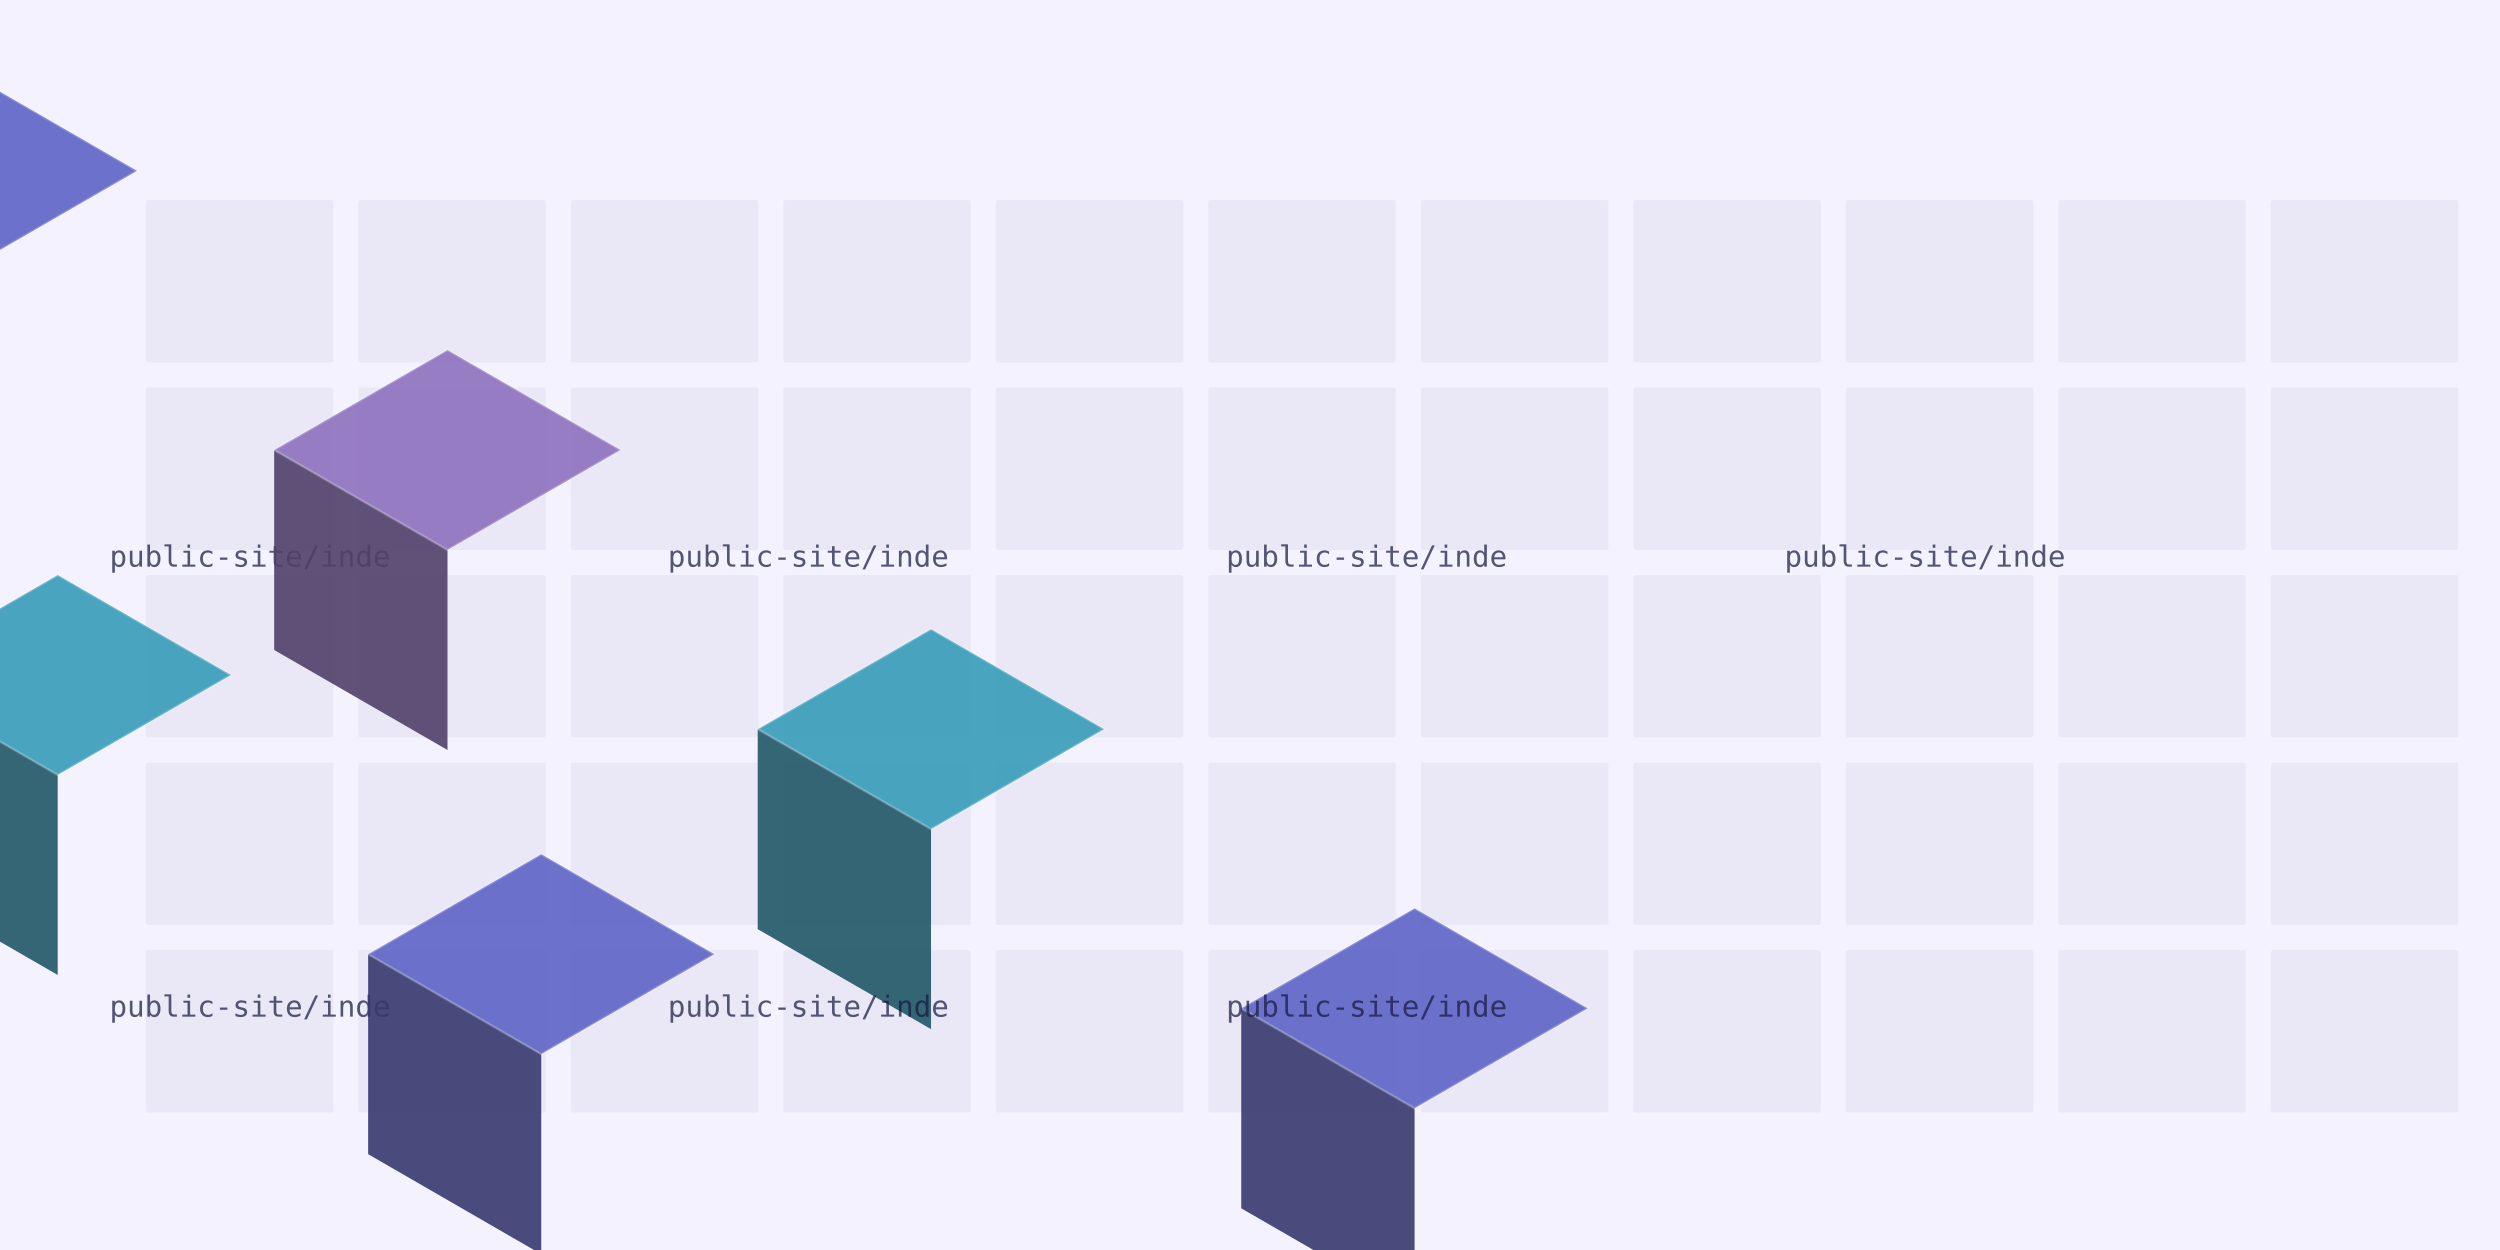
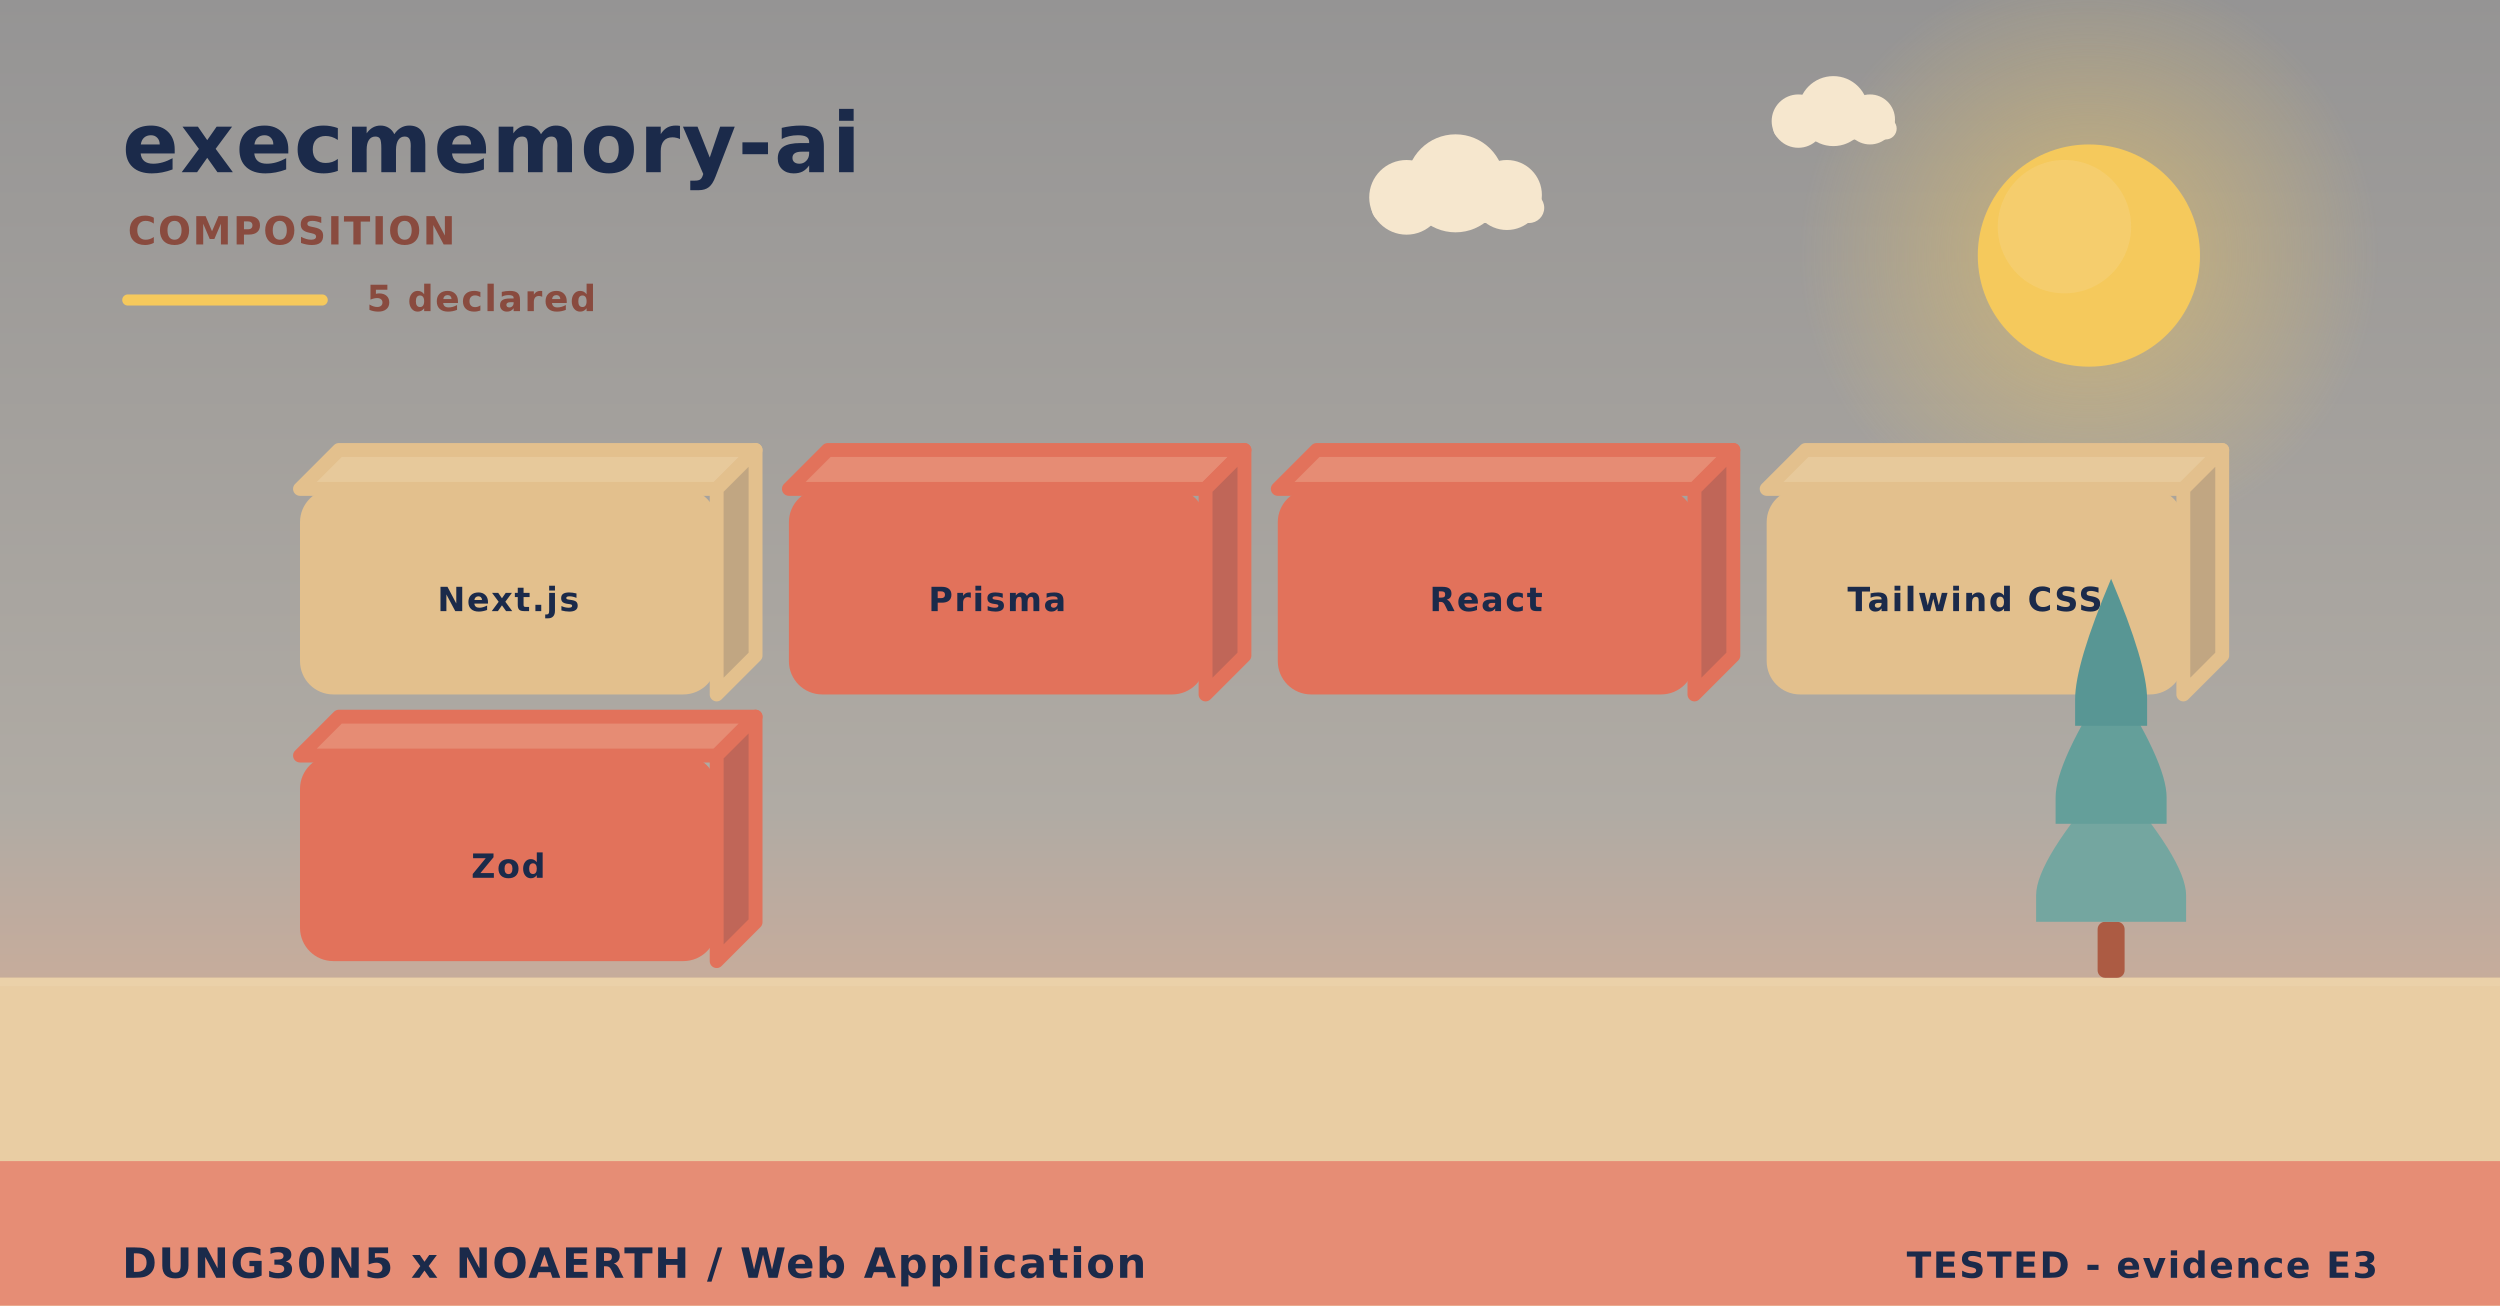
- <svg xmlns="http://www.w3.org/2000/svg" viewBox="0 0 1200 600" width="1200" height="600" role="img" aria-label="execmemory-ai component map">
-   <rect width="1200" height="600" fill="#f4f2ff" />
-   <defs>
-     <linearGradient id="gc" x1="0" y1="0" x2="1" y2="1">
-       <stop offset="0%" stop-color="#6166c7" />
-       <stop offset="100%" stop-color="#8f73be" />
-     </linearGradient>
-   </defs>
-   <rect x="70.00" y="96.00" width="90.00" height="78.00" rx="1.20" fill="#171a40" opacity="0.05" />
-   <rect x="172.00" y="96.00" width="90.00" height="78.00" rx="1.20" fill="#171a40" opacity="0.05" />
-   <rect x="274.00" y="96.00" width="90.00" height="78.00" rx="1.20" fill="#171a40" opacity="0.05" />
-   <rect x="376.00" y="96.00" width="90.00" height="78.00" rx="1.20" fill="#171a40" opacity="0.05" />
-   <rect x="478.00" y="96.00" width="90.00" height="78.00" rx="1.20" fill="#171a40" opacity="0.05" />
-   <rect x="580.00" y="96.00" width="90.00" height="78.00" rx="1.20" fill="#171a40" opacity="0.05" />
-   <rect x="682.00" y="96.00" width="90.00" height="78.00" rx="1.20" fill="#171a40" opacity="0.05" />
-   <rect x="784.00" y="96.00" width="90.00" height="78.00" rx="1.20" fill="#171a40" opacity="0.05" />
-   <rect x="886.00" y="96.00" width="90.00" height="78.00" rx="1.20" fill="#171a40" opacity="0.05" />
-   <rect x="988.00" y="96.00" width="90.00" height="78.00" rx="1.20" fill="#171a40" opacity="0.05" />
-   <rect x="1090.00" y="96.00" width="90.00" height="78.00" rx="1.20" fill="#171a40" opacity="0.05" />
-   <rect x="70.00" y="186.00" width="90.00" height="78.00" rx="1.20" fill="#171a40" opacity="0.05" />
-   <rect x="172.00" y="186.00" width="90.00" height="78.00" rx="1.20" fill="#171a40" opacity="0.05" />
-   <rect x="274.00" y="186.00" width="90.00" height="78.00" rx="1.20" fill="#171a40" opacity="0.05" />
-   <rect x="376.00" y="186.00" width="90.00" height="78.00" rx="1.20" fill="#171a40" opacity="0.05" />
-   <rect x="478.00" y="186.00" width="90.00" height="78.00" rx="1.20" fill="#171a40" opacity="0.05" />
-   <rect x="580.00" y="186.00" width="90.00" height="78.00" rx="1.20" fill="#171a40" opacity="0.05" />
-   <rect x="682.00" y="186.00" width="90.00" height="78.00" rx="1.20" fill="#171a40" opacity="0.05" />
-   <rect x="784.00" y="186.00" width="90.00" height="78.00" rx="1.20" fill="#171a40" opacity="0.05" />
-   <rect x="886.00" y="186.00" width="90.00" height="78.00" rx="1.20" fill="#171a40" opacity="0.05" />
-   <rect x="988.00" y="186.00" width="90.00" height="78.00" rx="1.20" fill="#171a40" opacity="0.05" />
-   <rect x="1090.00" y="186.00" width="90.00" height="78.00" rx="1.20" fill="#171a40" opacity="0.05" />
-   <rect x="70.00" y="276.00" width="90.00" height="78.00" rx="1.20" fill="#171a40" opacity="0.05" />
-   <rect x="172.00" y="276.00" width="90.00" height="78.00" rx="1.20" fill="#171a40" opacity="0.05" />
-   <rect x="274.00" y="276.00" width="90.00" height="78.00" rx="1.20" fill="#171a40" opacity="0.05" />
-   <rect x="376.00" y="276.00" width="90.00" height="78.00" rx="1.20" fill="#171a40" opacity="0.05" />
-   <rect x="478.00" y="276.00" width="90.00" height="78.00" rx="1.20" fill="#171a40" opacity="0.05" />
-   <rect x="580.00" y="276.00" width="90.00" height="78.00" rx="1.20" fill="#171a40" opacity="0.05" />
-   <rect x="682.00" y="276.00" width="90.00" height="78.00" rx="1.20" fill="#171a40" opacity="0.05" />
-   <rect x="784.00" y="276.00" width="90.00" height="78.00" rx="1.20" fill="#171a40" opacity="0.05" />
-   <rect x="886.00" y="276.00" width="90.00" height="78.00" rx="1.20" fill="#171a40" opacity="0.05" />
-   <rect x="988.00" y="276.00" width="90.00" height="78.00" rx="1.20" fill="#171a40" opacity="0.05" />
-   <rect x="1090.00" y="276.00" width="90.00" height="78.00" rx="1.20" fill="#171a40" opacity="0.05" />
-   <rect x="70.00" y="366.00" width="90.00" height="78.00" rx="1.20" fill="#171a40" opacity="0.05" />
-   <rect x="172.00" y="366.00" width="90.00" height="78.00" rx="1.20" fill="#171a40" opacity="0.05" />
-   <rect x="274.00" y="366.00" width="90.00" height="78.00" rx="1.20" fill="#171a40" opacity="0.05" />
-   <rect x="376.00" y="366.00" width="90.00" height="78.00" rx="1.20" fill="#171a40" opacity="0.05" />
-   <rect x="478.00" y="366.00" width="90.00" height="78.00" rx="1.20" fill="#171a40" opacity="0.05" />
-   <rect x="580.00" y="366.00" width="90.00" height="78.00" rx="1.20" fill="#171a40" opacity="0.05" />
-   <rect x="682.00" y="366.00" width="90.00" height="78.00" rx="1.20" fill="#171a40" opacity="0.05" />
-   <rect x="784.00" y="366.00" width="90.00" height="78.00" rx="1.20" fill="#171a40" opacity="0.05" />
-   <rect x="886.00" y="366.00" width="90.00" height="78.00" rx="1.20" fill="#171a40" opacity="0.05" />
-   <rect x="988.00" y="366.00" width="90.00" height="78.00" rx="1.20" fill="#171a40" opacity="0.05" />
-   <rect x="1090.00" y="366.00" width="90.00" height="78.00" rx="1.20" fill="#171a40" opacity="0.05" />
-   <rect x="70.00" y="456.00" width="90.00" height="78.00" rx="1.20" fill="#171a40" opacity="0.05" />
-   <rect x="172.00" y="456.00" width="90.00" height="78.00" rx="1.20" fill="#171a40" opacity="0.05" />
-   <rect x="274.00" y="456.00" width="90.00" height="78.00" rx="1.20" fill="#171a40" opacity="0.05" />
-   <rect x="376.00" y="456.00" width="90.00" height="78.00" rx="1.20" fill="#171a40" opacity="0.05" />
-   <rect x="478.00" y="456.00" width="90.00" height="78.00" rx="1.20" fill="#171a40" opacity="0.05" />
-   <rect x="580.00" y="456.00" width="90.00" height="78.00" rx="1.20" fill="#171a40" opacity="0.05" />
-   <rect x="682.00" y="456.00" width="90.00" height="78.00" rx="1.20" fill="#171a40" opacity="0.05" />
-   <rect x="784.00" y="456.00" width="90.00" height="78.00" rx="1.20" fill="#171a40" opacity="0.05" />
-   <rect x="886.00" y="456.00" width="90.00" height="78.00" rx="1.20" fill="#171a40" opacity="0.05" />
-   <rect x="988.00" y="456.00" width="90.00" height="78.00" rx="1.20" fill="#171a40" opacity="0.05" />
-   <rect x="1090.00" y="456.00" width="90.00" height="78.00" rx="1.20" fill="#171a40" opacity="0.05" />
-   <g transform="rotate(0 120 140)">
-     <polygon points="-17.3,34.0 65.8,82.0 -17.3,130.0 -100.5,82.0" fill="#6166c7" opacity="0.92" />
-     <polygon points="-100.5,82.0 -17.3,130.0 -17.3,226.0 -100.5,178.0" fill="#35386d" opacity="0.9" />
-     <polygon points="-17.3,34.0 65.8,82.0 -17.3,130.0 -100.5,82.0" fill="none" stroke="rgba(255,255,255,0.220)" stroke-width="1.2" />
-     <animateTransform attributeName="transform" type="rotate" values="-32.0 0.00 0.00 0.0 0.00 0.00" dur="5.55s" begin="0.0s" repeatCount="indefinite" />
+ <svg xmlns="http://www.w3.org/2000/svg" width="900" height="470" viewBox="0 0 900 470" role="img" aria-label="execmemory-ai - how it is composed">
+   <linearGradient id="skyc" x1="0" y1="0" x2="0" y2="1">
+     <stop offset="0" stop-color="#959494" />
+     <stop offset="0.62" stop-color="#b0aba4" />
+     <stop offset="1" stop-color="#f3ad8a" />
+   </linearGradient>
+   <rect width="900" height="470" fill="url(#skyc)" />
+   <radialGradient id="sunc">
+     <stop offset="0.35" stop-color="#f5c95c" stop-opacity="0.34" />
+     <stop offset="1" stop-color="#f5c95c" stop-opacity="0" />
+   </radialGradient>
+   <circle cx="752" cy="92" r="104" fill="url(#sunc)" />
+   <circle cx="752" cy="92" r="40" fill="#f5c95c" />
+   <circle cx="743.2" cy="81.6" r="24" fill="#f5d27e" opacity="0.5" />
+   <g>
+     <circle cx="524" cy="66" r="17.64" fill="#f6e7ce" />
+     <circle cx="506.36" cy="71.04" r="13.44" fill="#f6e7ce" />
+     <circle cx="542.48" cy="70.2" r="12.6" fill="#f6e7ce" />
+     <rect x="493.76" y="69.36" width="62.16" height="10.92" rx="5.46" fill="#f6e7ce" />
+     <animateTransform attributeName="transform" type="translate" values="0 0;24 0;0 0" dur="36s" begin="0s" repeatCount="indefinite" />
  </g>
-   <text x="120" y="272" font-family="ui-monospace,Menlo,monospace" font-size="14" fill="rgba(23,26,64,0.720)" text-anchor="middle">public-site/inde</text>
-   <g transform="rotate(0 388 140)">
-     <polygon points="214.8,168.0 297.9,216.0 214.8,264.0 131.6,216.0" fill="#8f73be" opacity="0.92" />
-     <polygon points="131.6,216.0 214.8,264.0 214.8,360.0 131.6,312.0" fill="#4f3f68" opacity="0.9" />
-     <polygon points="214.8,168.0 297.9,216.0 214.8,264.0 131.6,216.0" fill="none" stroke="rgba(255,255,255,0.220)" stroke-width="1.2" />
-     <animateTransform attributeName="transform" type="rotate" values="-32.0 0.00 0.00 0.0 0.00 0.00" dur="5.55s" begin="0.4s" repeatCount="indefinite" />
+   <g>
+     <circle cx="660" cy="40" r="12.6" fill="#f6e7ce" />
+     <circle cx="647.4" cy="43.6" r="9.6" fill="#f6e7ce" />
+     <circle cx="673.2" cy="43" r="9" fill="#f6e7ce" />
+     <rect x="638.4" y="42.4" width="44.4" height="7.8" rx="3.9" fill="#f6e7ce" />
+     <animateTransform attributeName="transform" type="translate" values="0 0;-18 0;0 0" dur="46s" begin="3s" repeatCount="indefinite" />
  </g>
-   <text x="388" y="272" font-family="ui-monospace,Menlo,monospace" font-size="14" fill="rgba(23,26,64,0.720)" text-anchor="middle">public-site/inde</text>
-   <g transform="rotate(0 656 140)">
-     <polygon points="446.9,302.0 530.0,350.0 446.9,398.0 363.7,350.0" fill="#3b9dbb" opacity="0.92" />
-     <polygon points="363.7,350.0 446.9,398.0 446.9,494.0 363.7,446.0" fill="#205667" opacity="0.9" />
-     <polygon points="446.9,302.0 530.0,350.0 446.9,398.0 363.7,350.0" fill="none" stroke="rgba(255,255,255,0.220)" stroke-width="1.2" />
-     <animateTransform attributeName="transform" type="rotate" values="-32.0 0.00 0.00 0.0 0.00 0.00" dur="5.55s" begin="0.8s" repeatCount="indefinite" />
+   <rect x="0" y="352" width="900" height="118" fill="#e9cda3" />
+   <rect x="0" y="352" width="900" height="3" fill="#ebd1a9" />
+   <text x="44" y="62" font-family="Verdana,DejaVu Sans,sans-serif" font-size="30" font-weight="700" letter-spacing="0.6" fill="#1b2a4a" text-anchor="start">execmemory-ai</text>
+   <text x="46" y="88" font-family="Verdana,DejaVu Sans,sans-serif" font-size="14" font-weight="700" letter-spacing="0.6" fill="#894b3f" text-anchor="start">COMPOSITION</text>
+   <rect x="44" y="106" width="74" height="4" rx="2" fill="#f5c95c" />
+   <text x="132" y="112" font-family="Verdana,DejaVu Sans,sans-serif" font-size="13" font-weight="700" letter-spacing="0.6" fill="#894b3f" text-anchor="start">5 declared</text>
+   <g>
+     <path d="M108,176 L258,176 L272,162 L122,162 Z" fill="#e7c99b" stroke="#e3c08d" stroke-width="5" stroke-linejoin="round" />
+     <path d="M258,176 L272,162 L272,236 L258,250 Z" fill="#c1a682" stroke="#e3c08d" stroke-width="5" stroke-linejoin="round" />
+     <rect x="108" y="176" width="150" height="74" rx="12" fill="#e3c08d" />
+     <animateTransform attributeName="transform" type="translate" values="0 10;0 0" dur="0.75s" begin="0s" fill="freeze" />
  </g>
-   <text x="656" y="272" font-family="ui-monospace,Menlo,monospace" font-size="14" fill="rgba(23,26,64,0.720)" text-anchor="middle">public-site/inde</text>
-   <g transform="rotate(0 924 140)">
-     <polygon points="679.0,436.0 762.1,484.0 679.0,532.0 595.8,484.0" fill="#6166c7" opacity="0.92" />
-     <polygon points="595.8,484.0 679.0,532.0 679.0,628.0 595.8,580.0" fill="#35386d" opacity="0.9" />
-     <polygon points="679.0,436.0 762.1,484.0 679.0,532.0 595.8,484.0" fill="none" stroke="rgba(255,255,255,0.220)" stroke-width="1.2" />
-     <animateTransform attributeName="transform" type="rotate" values="-32.0 0.00 0.00 0.0 0.00 0.00" dur="5.55s" begin="1.2s" repeatCount="indefinite" />
+   <text x="183" y="220" font-family="Verdana,DejaVu Sans,sans-serif" font-size="12" font-weight="700" letter-spacing="0.6" fill="#1b2a4a" text-anchor="middle">Next.js</text>
+   <g>
+     <path d="M284,176 L434,176 L448,162 L298,162 Z" fill="#e68c74" stroke="#e2725b" stroke-width="5" stroke-linejoin="round" />
+     <path d="M434,176 L448,162 L448,236 L434,250 Z" fill="#c06658" stroke="#e2725b" stroke-width="5" stroke-linejoin="round" />
+     <rect x="284" y="176" width="150" height="74" rx="12" fill="#e2725b" />
+     <animateTransform attributeName="transform" type="translate" values="0 10;0 0" dur="0.75s" begin="0.16s" fill="freeze" />
  </g>
-   <text x="924" y="272" font-family="ui-monospace,Menlo,monospace" font-size="14" fill="rgba(23,26,64,0.720)" text-anchor="middle">public-site/inde</text>
-   <g transform="rotate(0 120 356)">
-     <polygon points="-204.4,142.0 -121.2,190.0 -204.4,238.0 -287.5,190.0" fill="#8f73be" opacity="0.92" />
-     <polygon points="-287.5,190.0 -204.4,238.0 -204.4,334.0 -287.5,286.0" fill="#4f3f68" opacity="0.9" />
-     <polygon points="-204.4,142.0 -121.2,190.0 -204.4,238.0 -287.5,190.0" fill="none" stroke="rgba(255,255,255,0.220)" stroke-width="1.2" />
-     <animateTransform attributeName="transform" type="rotate" values="-32.0 0.00 0.00 0.0 0.00 0.00" dur="5.55s" begin="1.6s" repeatCount="indefinite" />
+   <text x="359" y="220" font-family="Verdana,DejaVu Sans,sans-serif" font-size="12" font-weight="700" letter-spacing="0.6" fill="#1b2a4a" text-anchor="middle">Prisma</text>
+   <g>
+     <path d="M460,176 L610,176 L624,162 L474,162 Z" fill="#e68c74" stroke="#e2725b" stroke-width="5" stroke-linejoin="round" />
+     <path d="M610,176 L624,162 L624,236 L610,250 Z" fill="#c06658" stroke="#e2725b" stroke-width="5" stroke-linejoin="round" />
+     <rect x="460" y="176" width="150" height="74" rx="12" fill="#e2725b" />
+     <animateTransform attributeName="transform" type="translate" values="0 10;0 0" dur="0.75s" begin="0.32s" fill="freeze" />
  </g>
-   <text x="120" y="488" font-family="ui-monospace,Menlo,monospace" font-size="14" fill="rgba(23,26,64,0.720)" text-anchor="middle">public-site/inde</text>
-   <g transform="rotate(0 388 356)">
-     <polygon points="27.7,276.0 110.9,324.0 27.7,372.0 -55.4,324.0" fill="#3b9dbb" opacity="0.92" />
-     <polygon points="-55.4,324.0 27.7,372.0 27.7,468.0 -55.4,420.0" fill="#205667" opacity="0.9" />
-     <polygon points="27.7,276.0 110.9,324.0 27.7,372.0 -55.4,324.0" fill="none" stroke="rgba(255,255,255,0.220)" stroke-width="1.2" />
-     <animateTransform attributeName="transform" type="rotate" values="-32.0 0.00 0.00 0.0 0.00 0.00" dur="5.55s" begin="2.0s" repeatCount="indefinite" />
+   <text x="535" y="220" font-family="Verdana,DejaVu Sans,sans-serif" font-size="12" font-weight="700" letter-spacing="0.6" fill="#1b2a4a" text-anchor="middle">React</text>
+   <g>
+     <path d="M636,176 L786,176 L800,162 L650,162 Z" fill="#e7c99b" stroke="#e3c08d" stroke-width="5" stroke-linejoin="round" />
+     <path d="M786,176 L800,162 L800,236 L786,250 Z" fill="#c1a682" stroke="#e3c08d" stroke-width="5" stroke-linejoin="round" />
+     <rect x="636" y="176" width="150" height="74" rx="12" fill="#e3c08d" />
+     <animateTransform attributeName="transform" type="translate" values="0 10;0 0" dur="0.75s" begin="0.48s" fill="freeze" />
  </g>
-   <text x="388" y="488" font-family="ui-monospace,Menlo,monospace" font-size="14" fill="rgba(23,26,64,0.720)" text-anchor="middle">public-site/inde</text>
-   <g transform="rotate(0 656 356)">
-     <polygon points="259.8,410.0 342.9,458.0 259.8,506.0 176.7,458.0" fill="#6166c7" opacity="0.92" />
-     <polygon points="176.7,458.0 259.8,506.0 259.8,602.0 176.7,554.0" fill="#35386d" opacity="0.9" />
-     <polygon points="259.8,410.0 342.9,458.0 259.8,506.0 176.7,458.0" fill="none" stroke="rgba(255,255,255,0.220)" stroke-width="1.2" />
-     <animateTransform attributeName="transform" type="rotate" values="-32.0 0.00 0.00 0.0 0.00 0.00" dur="5.55s" begin="2.4s" repeatCount="indefinite" />
+   <text x="711" y="220" font-family="Verdana,DejaVu Sans,sans-serif" font-size="12" font-weight="700" letter-spacing="0.6" fill="#1b2a4a" text-anchor="middle">Tailwind CSS</text>
+   <g>
+     <path d="M108,272 L258,272 L272,258 L122,258 Z" fill="#e68c74" stroke="#e2725b" stroke-width="5" stroke-linejoin="round" />
+     <path d="M258,272 L272,258 L272,332 L258,346 Z" fill="#c06658" stroke="#e2725b" stroke-width="5" stroke-linejoin="round" />
+     <rect x="108" y="272" width="150" height="74" rx="12" fill="#e2725b" />
+     <animateTransform attributeName="transform" type="translate" values="0 10;0 0" dur="0.75s" begin="0.64s" fill="freeze" />
  </g>
-   <text x="656" y="488" font-family="ui-monospace,Menlo,monospace" font-size="14" fill="rgba(23,26,64,0.720)" text-anchor="middle">public-site/inde</text>
+   <text x="183" y="316" font-family="Verdana,DejaVu Sans,sans-serif" font-size="12" font-weight="700" letter-spacing="0.6" fill="#1b2a4a" text-anchor="middle">Zod</text>
+   <rect x="755.14" y="331.84" width="9.72" height="20.16" rx="2.7" fill="#ac5b43" />
+   <path d="M760,278.92 Q733,309.61 733,322.31 Q733,331.84 733,331.84 L787,331.84 Q787,331.84 787,322.31 Q787,309.61 760,278.92 Z" fill="#74a6a0" />
+   <path d="M760,243.64 Q740.02,274.33 740.02,287.03 Q740.02,296.56 740.02,296.56 L779.98,296.56 Q779.98,296.56 779.98,287.03 Q779.98,274.33 760,243.64 Z" fill="#649f9a" />
+   <path d="M760,208.36 Q747.04,239.05 747.04,251.75 Q747.04,261.28 747.04,261.28 L772.96,261.28 Q772.96,261.28 772.96,251.75 Q772.96,239.05 760,208.36 Z" fill="#589694" />
+   <rect x="0" y="418" width="900" height="52" rx="0" fill="#e68972" opacity="0.94" />
+   <text x="44" y="460" font-family="Verdana,DejaVu Sans,sans-serif" font-size="15" font-weight="700" letter-spacing="0.6" fill="#1b2a4a" text-anchor="start">DUNG30N5 x NOAERTH  /  Web Application</text>
+   <text x="856" y="460" font-family="Verdana,DejaVu Sans,sans-serif" font-size="13" font-weight="700" letter-spacing="0.6" fill="#1b2a4a" text-anchor="end">TESTED  -  evidence E3</text>
</svg>
